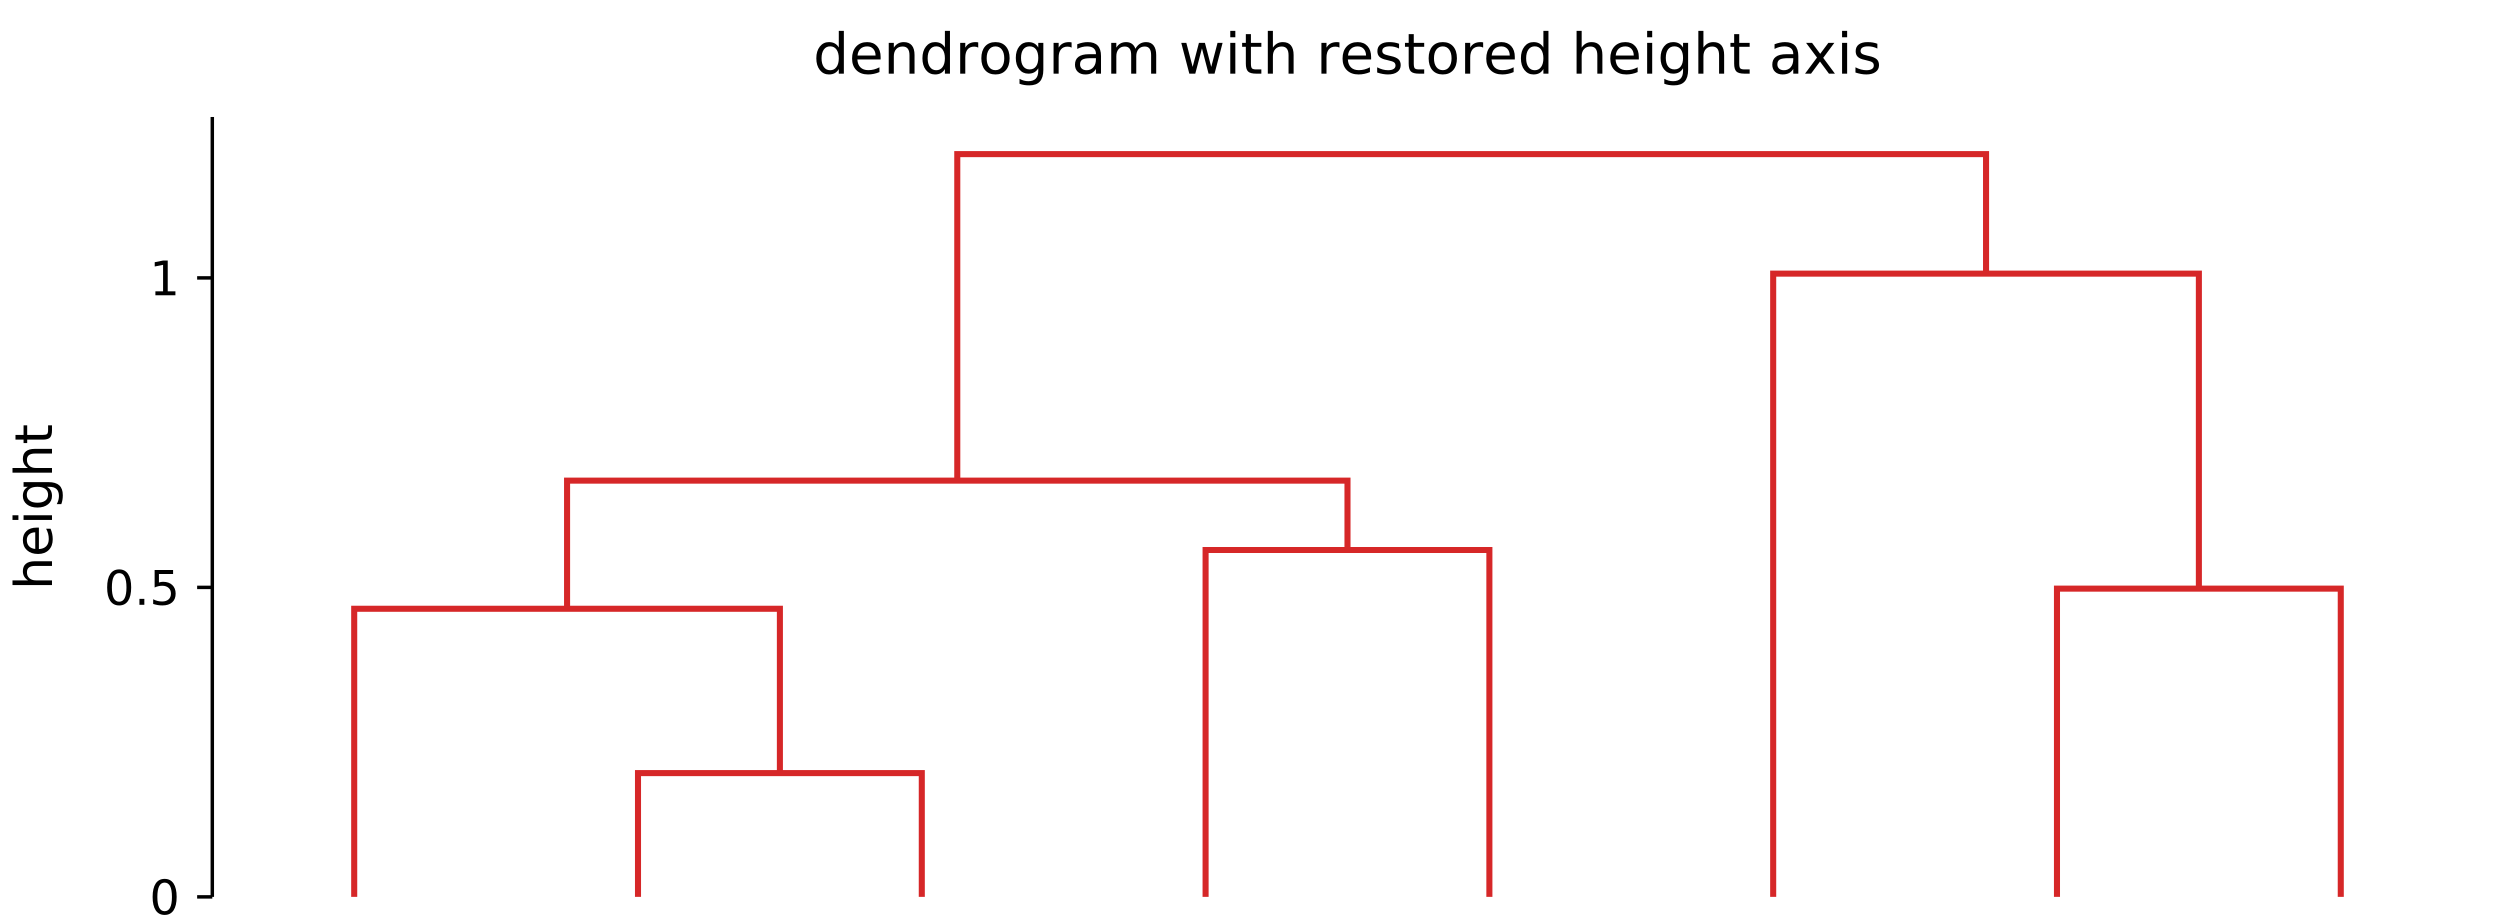
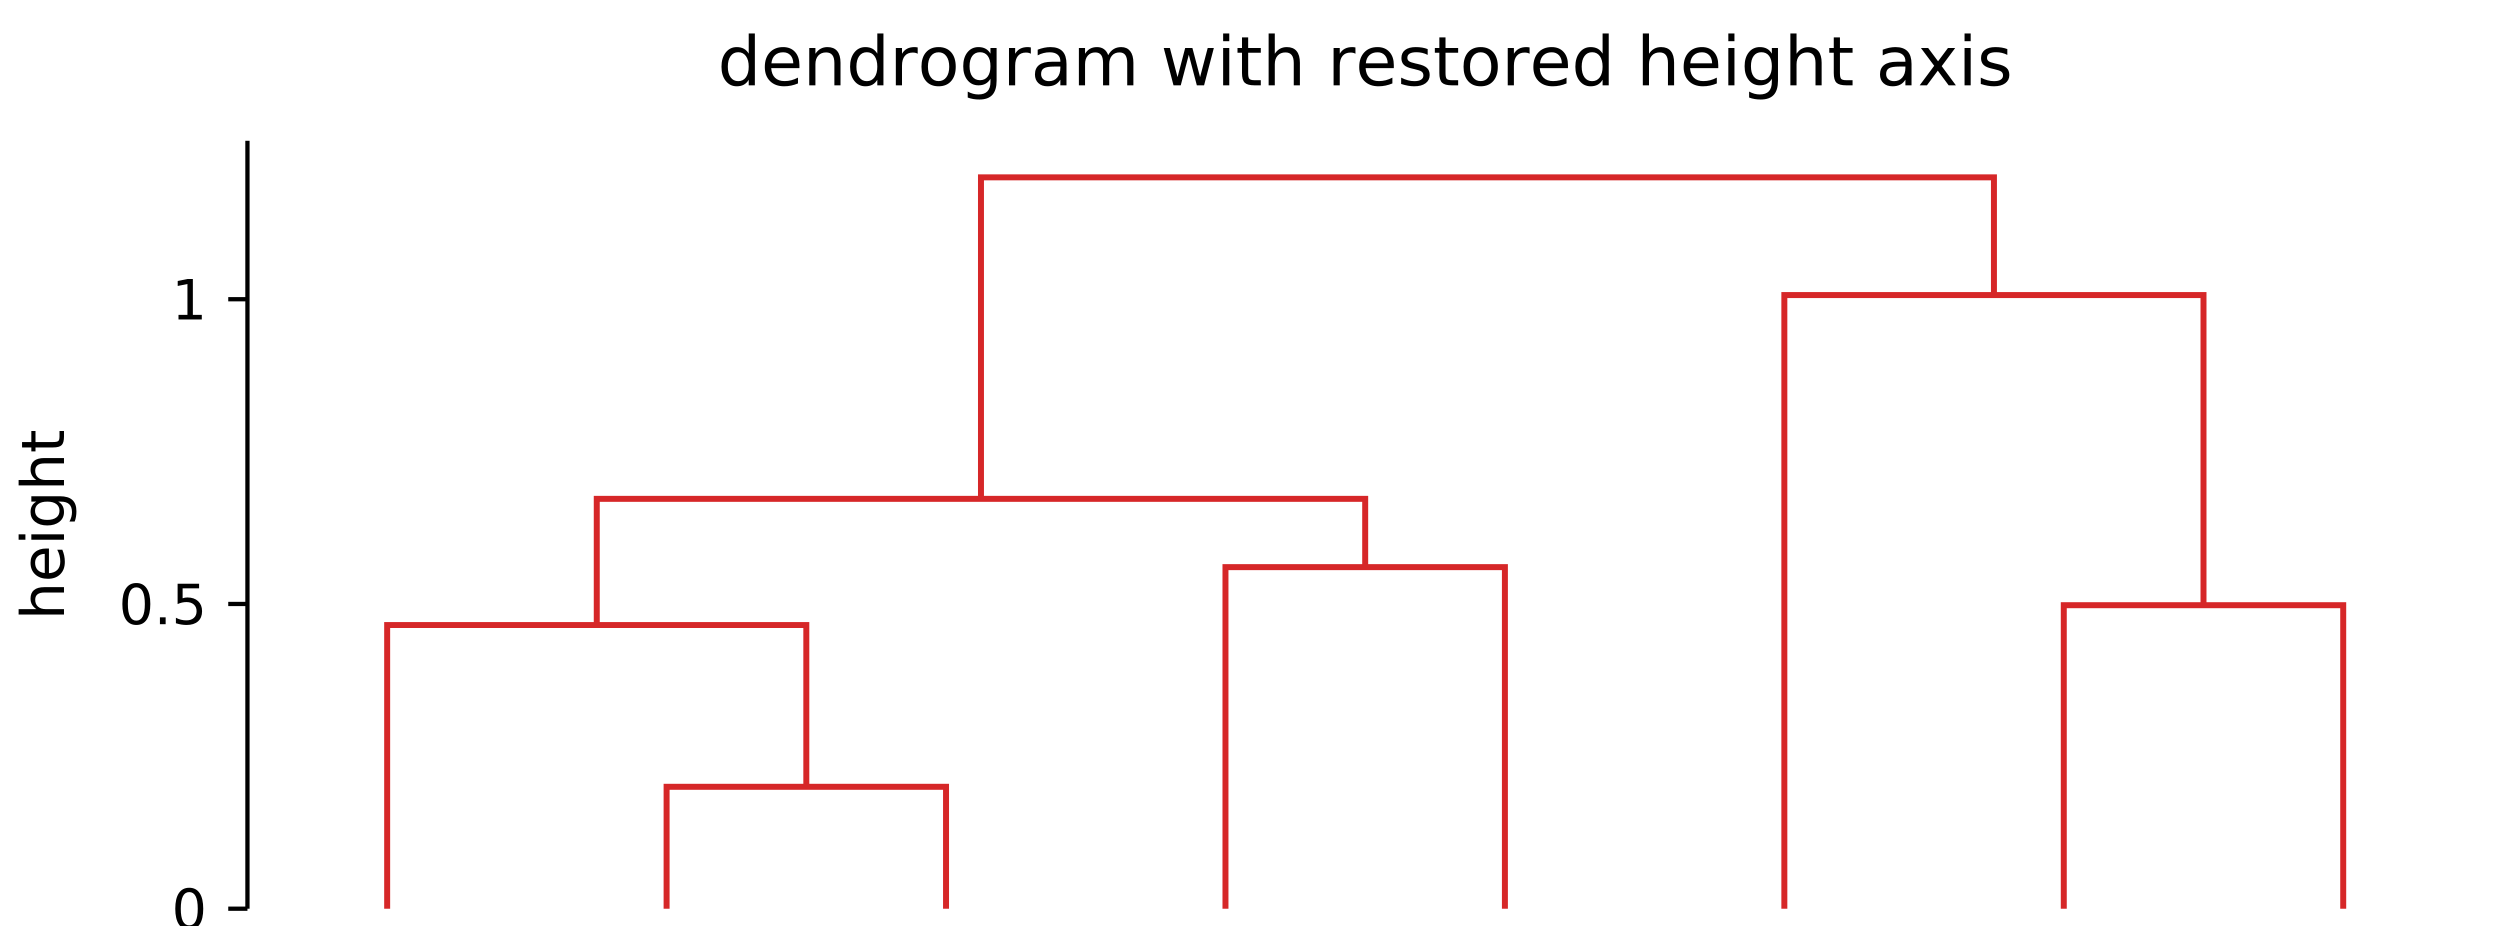
- <svg xmlns="http://www.w3.org/2000/svg" width="577" height="211" viewBox="0 0 577 211" font-family="DejaVu Sans, Bitstream Vera Sans, Verdana, Arial, sans-serif" font-size="11" style="background:#fff" data-plotlet-version="0.4.5" data-plotlet-schema="2" data-plotlet-kind="figure">
-   <g transform="translate(49,27)" data-plotlet-kind="panel" data-plotlet-title="dendrogram with restored height axis" data-plotlet-ylabel="height" data-plotlet-xscale="linear" data-plotlet-yscale="linear" data-plotlet-xlim="0,8" data-plotlet-ylim="0,1.26" data-plotlet-panel-bbox="0,0,577,211" data-plotlet-data-area="49,27,524,180">
+ <svg xmlns="http://www.w3.org/2000/svg" width="586" height="217" viewBox="0 0 586 217" font-family="DejaVu Sans, Bitstream Vera Sans, Verdana, Arial, sans-serif" font-size="11" style="background:#fff" data-plotlet-version="0.5.0" data-plotlet-schema="2" data-plotlet-kind="figure">
+   <g transform="translate(58,33)" data-plotlet-kind="panel" data-plotlet-title="dendrogram with restored height axis" data-plotlet-ylabel="height" data-plotlet-xscale="linear" data-plotlet-yscale="linear" data-plotlet-xlim="0,8" data-plotlet-ylim="0,1.26" data-plotlet-panel-bbox="0,0,586,217" data-plotlet-data-area="58,33,524,180">
    <svg x="0" y="0" width="524" height="180" overflow="hidden">
      <g class="plotlet-artist" data-plotlet-type="dendrogram" data-plotlet-index="0" data-plotlet-color="#d62728" data-plotlet-orient="top" data-plotlet-n-leaves="8" data-plotlet-max-height="1.2" data-plotlet-leaves="[5, 1, 2, 3, 6, 4, 0, 7]">
        <path d="M98.25,180.00 L98.25,151.43 L163.75,151.43 L163.75,180.00" fill="none" stroke="#d62728" stroke-width="1.4" />
        <path d="M32.75,180.00 L32.75,113.51 L131.00,113.51 L131.00,151.43" fill="none" stroke="#d62728" stroke-width="1.4" />
        <path d="M229.25,180.00 L229.25,99.94 L294.75,99.94 L294.75,180.00" fill="none" stroke="#d62728" stroke-width="1.4" />
        <path d="M81.88,113.51 L81.88,83.93 L262.00,83.93 L262.00,99.94" fill="none" stroke="#d62728" stroke-width="1.4" />
        <path d="M425.75,180.00 L425.75,108.86 L491.25,108.86 L491.25,180.00" fill="none" stroke="#d62728" stroke-width="1.4" />
        <path d="M360.25,180.00 L360.25,36.16 L458.50,36.16 L458.50,108.86" fill="none" stroke="#d62728" stroke-width="1.4" />
        <path d="M171.94,83.93 L171.94,8.57 L409.38,8.57 L409.38,36.16" fill="none" stroke="#d62728" stroke-width="1.4" />
      </g>
    </svg>
-     <line x1="0" y1="0" x2="0" y2="180" stroke="#000000" stroke-width="0.8" />
-     <line x1="0" x2="-3.5" y1="180.00" y2="180.00" stroke="#000000" stroke-width="0.8" />
-     <path d="M-11.002 176.705Q-11.84 176.705 -12.261 177.529Q-12.683 178.354 -12.683 180.008Q-12.683 181.657 -12.261 182.481Q-11.84 183.306 -11.002 183.306Q-10.159 183.306 -9.737 182.481Q-9.315 181.657 -9.315 180.008Q-9.315 178.354 -9.737 177.529Q-10.159 176.705 -11.002 176.705ZM-11.002 175.845Q-9.654 175.845 -8.942 176.912Q-8.23 177.978 -8.23 180.008Q-8.23 182.033 -8.942 183.099Q-9.654 184.165 -11.002 184.165Q-12.35 184.165 -13.062 183.099Q-13.773 182.033 -13.773 180.008Q-13.773 177.978 -13.062 176.912Q-12.35 175.845 -11.002 175.845Z" fill="#000" />
-     <line x1="0" x2="-3.5" y1="108.57" y2="108.57" stroke="#000000" stroke-width="0.8" />
-     <path d="M-21.497 105.276Q-22.335 105.276 -22.757 106.101Q-23.178 106.925 -23.178 108.579Q-23.178 110.228 -22.757 111.053Q-22.335 111.877 -21.497 111.877Q-20.654 111.877 -20.232 111.053Q-19.811 110.228 -19.811 108.579Q-19.811 106.925 -20.232 106.101Q-20.654 105.276 -21.497 105.276ZM-21.497 104.417Q-20.149 104.417 -19.437 105.483Q-18.726 106.549 -18.726 108.579Q-18.726 110.604 -19.437 111.671Q-20.149 112.737 -21.497 112.737Q-22.845 112.737 -23.557 111.671Q-24.269 110.604 -24.269 108.579Q-24.269 106.549 -23.557 105.483Q-22.845 104.417 -21.497 104.417ZM-16.819 111.217H-15.686V112.581H-16.819ZM-13.312 104.562H-9.052V105.475H-12.318V107.441Q-12.082 107.36 -11.845 107.32Q-11.609 107.28 -11.373 107.28Q-10.03 107.28 -9.246 108.016Q-8.461 108.751 -8.461 110.008Q-8.461 111.303 -9.267 112.02Q-10.073 112.737 -11.539 112.737Q-12.044 112.737 -12.568 112.651Q-13.091 112.565 -13.65 112.393V111.303Q-13.167 111.566 -12.651 111.695Q-12.135 111.824 -11.561 111.824Q-10.631 111.824 -10.089 111.335Q-9.546 110.846 -9.546 110.008Q-9.546 109.17 -10.089 108.682Q-10.631 108.193 -11.561 108.193Q-11.996 108.193 -12.428 108.289Q-12.86 108.386 -13.312 108.59Z" fill="#000" />
-     <line x1="0" x2="-3.5" y1="37.14" y2="37.14" stroke="#000000" stroke-width="0.8" />
-     <path d="M-13.134 40.239H-11.362V34.122L-13.29 34.508V33.52L-11.373 33.133H-10.288V40.239H-8.515V41.152H-13.134Z" fill="#000" />
-     <g transform="translate(-37.0,90.0) rotate(-90)">
-       <path d="M-12.539 -3.961V0.0H-13.617V-3.926Q-13.617 -4.857 -13.98 -5.32Q-14.344 -5.783 -15.07 -5.783Q-15.943 -5.783 -16.447 -5.227Q-16.951 -4.67 -16.951 -3.709V0.0H-18.035V-9.117H-16.951V-5.543Q-16.564 -6.135 -16.04 -6.428Q-15.516 -6.721 -14.83 -6.721Q-13.699 -6.721 -13.119 -6.021Q-12.539 -5.32 -12.539 -3.961ZM-4.775 -3.551V-3.023H-9.732Q-9.662 -1.91 -9.062 -1.327Q-8.461 -0.744 -7.389 -0.744Q-6.768 -0.744 -6.185 -0.896Q-5.602 -1.049 -5.027 -1.354V-0.334Q-5.607 -0.088 -6.217 0.041Q-6.826 0.17 -7.453 0.17Q-9.023 0.17 -9.94 -0.744Q-10.857 -1.658 -10.857 -3.217Q-10.857 -4.828 -9.987 -5.774Q-9.117 -6.721 -7.641 -6.721Q-6.316 -6.721 -5.546 -5.868Q-4.775 -5.016 -4.775 -3.551ZM-5.854 -3.867Q-5.865 -4.752 -6.349 -5.279Q-6.832 -5.807 -7.629 -5.807Q-8.531 -5.807 -9.073 -5.297Q-9.615 -4.787 -9.697 -3.861ZM-3.006 -6.562H-1.928V0.0H-3.006ZM-3.006 -9.117H-1.928V-7.752H-3.006ZM4.646 -3.357Q4.646 -4.529 4.163 -5.174Q3.68 -5.818 2.807 -5.818Q1.939 -5.818 1.456 -5.174Q0.973 -4.529 0.973 -3.357Q0.973 -2.191 1.456 -1.547Q1.939 -0.902 2.807 -0.902Q3.68 -0.902 4.163 -1.547Q4.646 -2.191 4.646 -3.357ZM5.725 -0.814Q5.725 0.861 4.98 1.679Q4.236 2.496 2.701 2.496Q2.133 2.496 1.629 2.411Q1.125 2.326 0.65 2.15V1.102Q1.125 1.359 1.588 1.482Q2.051 1.605 2.531 1.605Q3.592 1.605 4.119 1.052Q4.646 0.498 4.646 -0.621V-1.154Q4.312 -0.574 3.791 -0.287Q3.27 0.0 2.543 0.0Q1.336 0.0 0.598 -0.92Q-0.141 -1.84 -0.141 -3.357Q-0.141 -4.881 0.598 -5.801Q1.336 -6.721 2.543 -6.721Q3.27 -6.721 3.791 -6.434Q4.312 -6.146 4.646 -5.566V-6.562H5.725ZM13.4 -3.961V0.0H12.322V-3.926Q12.322 -4.857 11.959 -5.32Q11.596 -5.783 10.869 -5.783Q9.996 -5.783 9.492 -5.227Q8.988 -4.67 8.988 -3.709V0.0H7.904V-9.117H8.988V-5.543Q9.375 -6.135 9.899 -6.428Q10.424 -6.721 11.109 -6.721Q12.24 -6.721 12.82 -6.021Q13.4 -5.32 13.4 -3.961ZM16.617 -8.426V-6.562H18.838V-5.725H16.617V-2.162Q16.617 -1.359 16.837 -1.131Q17.057 -0.902 17.73 -0.902H18.838V0.0H17.73Q16.482 0.0 16.008 -0.466Q15.533 -0.932 15.533 -2.162V-5.725H14.742V-6.562H15.533V-8.426Z" fill="#000" />
+     <line x1="0" y1="0" x2="0" y2="180" stroke="#000000" stroke-width="1.0" />
+     <line x1="0" x2="-4.5" y1="180.00" y2="180.00" stroke="#000000" stroke-width="1.0" />
+     <path d="M-13.639 176.106Q-14.629 176.106 -15.127 177.08Q-15.625 178.054 -15.625 180.01Q-15.625 181.958 -15.127 182.933Q-14.629 183.907 -13.639 183.907Q-12.642 183.907 -12.144 182.933Q-11.646 181.958 -11.646 180.01Q-11.646 178.054 -12.144 177.08Q-12.642 176.106 -13.639 176.106ZM-13.639 175.09Q-12.045 175.09 -11.204 176.35Q-10.363 177.61 -10.363 180.01Q-10.363 182.403 -11.204 183.663Q-12.045 184.923 -13.639 184.923Q-15.232 184.923 -16.073 183.663Q-16.914 182.403 -16.914 180.01Q-16.914 177.61 -16.073 176.35Q-15.232 175.09 -13.639 175.09Z" fill="#000" />
+     <line x1="0" x2="-4.5" y1="108.57" y2="108.57" stroke="#000000" stroke-width="1.0" />
+     <path d="M-26.042 104.677Q-27.032 104.677 -27.531 105.652Q-28.029 106.626 -28.029 108.581Q-28.029 110.53 -27.531 111.504Q-27.032 112.478 -26.042 112.478Q-25.045 112.478 -24.547 111.504Q-24.049 110.53 -24.049 108.581Q-24.049 106.626 -24.547 105.652Q-25.045 104.677 -26.042 104.677ZM-26.042 103.662Q-24.449 103.662 -23.608 104.922Q-22.767 106.182 -22.767 108.581Q-22.767 110.974 -23.608 112.234Q-24.449 113.494 -26.042 113.494Q-27.635 113.494 -28.476 112.234Q-29.317 110.974 -29.317 108.581Q-29.317 106.182 -28.476 104.922Q-27.635 103.662 -26.042 103.662ZM-20.513 111.698H-19.174V113.31H-20.513ZM-16.368 103.833H-11.334V104.912H-15.194V107.235Q-14.915 107.14 -14.635 107.092Q-14.356 107.045 -14.077 107.045Q-12.49 107.045 -11.563 107.914Q-10.636 108.784 -10.636 110.269Q-10.636 111.799 -11.588 112.647Q-12.541 113.494 -14.273 113.494Q-14.87 113.494 -15.489 113.392Q-16.108 113.291 -16.768 113.088V111.799Q-16.197 112.11 -15.587 112.263Q-14.978 112.415 -14.299 112.415Q-13.201 112.415 -12.56 111.837Q-11.918 111.26 -11.918 110.269Q-11.918 109.279 -12.56 108.702Q-13.201 108.124 -14.299 108.124Q-14.813 108.124 -15.324 108.238Q-15.835 108.352 -16.368 108.594Z" fill="#000" />
+     <line x1="0" x2="-4.5" y1="37.14" y2="37.14" stroke="#000000" stroke-width="1.0" />
+     <path d="M-16.159 40.802H-14.064V33.572L-16.343 34.029V32.861L-14.077 32.404H-12.794V40.802H-10.7V41.881H-16.159Z" fill="#000" />
+     <g transform="translate(-43.0,90.0) rotate(-90)">
+       <path d="M-14.629 -4.621V0.0H-15.887V-4.58Q-15.887 -5.667 -16.311 -6.207Q-16.734 -6.747 -17.582 -6.747Q-18.601 -6.747 -19.188 -6.098Q-19.776 -5.448 -19.776 -4.327V0.0H-21.041V-10.637H-19.776V-6.467Q-19.325 -7.157 -18.713 -7.499Q-18.102 -7.841 -17.302 -7.841Q-15.982 -7.841 -15.306 -7.024Q-14.629 -6.207 -14.629 -4.621ZM-5.571 -4.143V-3.527H-11.354Q-11.272 -2.229 -10.572 -1.548Q-9.871 -0.868 -8.62 -0.868Q-7.896 -0.868 -7.215 -1.046Q-6.535 -1.224 -5.865 -1.579V-0.39Q-6.542 -0.103 -7.253 0.048Q-7.964 0.198 -8.695 0.198Q-10.527 0.198 -11.597 -0.868Q-12.667 -1.935 -12.667 -3.753Q-12.667 -5.633 -11.652 -6.737Q-10.637 -7.841 -8.914 -7.841Q-7.369 -7.841 -6.47 -6.846Q-5.571 -5.852 -5.571 -4.143ZM-6.829 -4.512Q-6.843 -5.544 -7.407 -6.159Q-7.971 -6.774 -8.9 -6.774Q-9.953 -6.774 -10.585 -6.18Q-11.218 -5.585 -11.313 -4.505ZM-3.507 -7.656H-2.249V0.0H-3.507ZM-3.507 -10.637H-2.249V-9.044H-3.507ZM5.421 -3.917Q5.421 -5.284 4.857 -6.036Q4.293 -6.788 3.274 -6.788Q2.263 -6.788 1.699 -6.036Q1.135 -5.284 1.135 -3.917Q1.135 -2.557 1.699 -1.805Q2.263 -1.053 3.274 -1.053Q4.293 -1.053 4.857 -1.805Q5.421 -2.557 5.421 -3.917ZM6.679 -0.95Q6.679 1.005 5.811 1.958Q4.942 2.912 3.151 2.912Q2.488 2.912 1.9 2.813Q1.312 2.714 0.759 2.509V1.285Q1.312 1.586 1.853 1.729Q2.393 1.873 2.953 1.873Q4.19 1.873 4.806 1.227Q5.421 0.581 5.421 -0.725V-1.347Q5.031 -0.67 4.423 -0.335Q3.814 0.0 2.967 0.0Q1.559 0.0 0.697 -1.073Q-0.164 -2.146 -0.164 -3.917Q-0.164 -5.694 0.697 -6.768Q1.559 -7.841 2.967 -7.841Q3.814 -7.841 4.423 -7.506Q5.031 -7.171 5.421 -6.494V-7.656H6.679ZM15.634 -4.621V0.0H14.376V-4.58Q14.376 -5.667 13.952 -6.207Q13.528 -6.747 12.681 -6.747Q11.662 -6.747 11.074 -6.098Q10.486 -5.448 10.486 -4.327V0.0H9.222V-10.637H10.486V-6.467Q10.938 -7.157 11.549 -7.499Q12.161 -7.841 12.961 -7.841Q14.28 -7.841 14.957 -7.024Q15.634 -6.207 15.634 -4.621ZM19.387 -9.83V-7.656H21.978V-6.679H19.387V-2.522Q19.387 -1.586 19.643 -1.319Q19.899 -1.053 20.686 -1.053H21.978V0.0H20.686Q19.229 0.0 18.676 -0.543Q18.122 -1.087 18.122 -2.522V-6.679H17.199V-7.656H18.122V-9.83Z" fill="#000" />
    </g>
-     <path d="M144.594 -16.03V-19.877H145.762V-10.0H144.594V-11.066Q144.226 -10.432 143.664 -10.124Q143.102 -9.816 142.315 -9.816Q141.026 -9.816 140.217 -10.844Q139.408 -11.873 139.408 -13.548Q139.408 -15.224 140.217 -16.252Q141.026 -17.281 142.315 -17.281Q143.102 -17.281 143.664 -16.973Q144.226 -16.665 144.594 -16.03ZM140.614 -13.548Q140.614 -12.26 141.144 -11.527Q141.674 -10.793 142.601 -10.793Q143.527 -10.793 144.061 -11.527Q144.594 -12.26 144.594 -13.548Q144.594 -14.837 144.061 -15.57Q143.527 -16.303 142.601 -16.303Q141.674 -16.303 141.144 -15.57Q140.614 -14.837 140.614 -13.548ZM154.249 -13.847V-13.275H148.878Q148.955 -12.069 149.605 -11.438Q150.256 -10.806 151.417 -10.806Q152.09 -10.806 152.722 -10.971Q153.354 -11.136 153.976 -11.466V-10.362Q153.347 -10.095 152.687 -9.956Q152.027 -9.816 151.348 -9.816Q149.646 -9.816 148.653 -10.806Q147.66 -11.796 147.66 -13.485Q147.66 -15.23 148.602 -16.256Q149.545 -17.281 151.145 -17.281Q152.579 -17.281 153.414 -16.357Q154.249 -15.434 154.249 -13.847ZM153.081 -14.189Q153.068 -15.148 152.544 -15.719Q152.021 -16.291 151.157 -16.291Q150.18 -16.291 149.593 -15.738Q149.005 -15.186 148.917 -14.183ZM162.075 -14.291V-10.0H160.907V-14.253Q160.907 -15.262 160.514 -15.764Q160.12 -16.265 159.333 -16.265Q158.387 -16.265 157.841 -15.662Q157.295 -15.059 157.295 -14.018V-10.0H156.121V-17.109H157.295V-16.005Q157.714 -16.646 158.282 -16.963Q158.851 -17.281 159.593 -17.281Q160.818 -17.281 161.447 -16.522Q162.075 -15.764 162.075 -14.291ZM169.083 -16.03V-19.877H170.251V-10.0H169.083V-11.066Q168.715 -10.432 168.153 -10.124Q167.591 -9.816 166.804 -9.816Q165.516 -9.816 164.706 -10.844Q163.897 -11.873 163.897 -13.548Q163.897 -15.224 164.706 -16.252Q165.516 -17.281 166.804 -17.281Q167.591 -17.281 168.153 -16.973Q168.715 -16.665 169.083 -16.03ZM165.103 -13.548Q165.103 -12.26 165.633 -11.527Q166.163 -10.793 167.09 -10.793Q168.017 -10.793 168.55 -11.527Q169.083 -12.26 169.083 -13.548Q169.083 -14.837 168.55 -15.57Q168.017 -16.303 167.09 -16.303Q166.163 -16.303 165.633 -15.57Q165.103 -14.837 165.103 -13.548ZM176.776 -16.018Q176.58 -16.132 176.348 -16.186Q176.116 -16.24 175.837 -16.24Q174.847 -16.24 174.317 -15.595Q173.787 -14.951 173.787 -13.745V-10.0H172.612V-17.109H173.787V-16.005Q174.155 -16.652 174.745 -16.967Q175.335 -17.281 176.18 -17.281Q176.3 -17.281 176.446 -17.265Q176.592 -17.249 176.77 -17.217ZM180.756 -16.291Q179.817 -16.291 179.271 -15.557Q178.725 -14.824 178.725 -13.548Q178.725 -12.272 179.268 -11.539Q179.811 -10.806 180.756 -10.806Q181.689 -10.806 182.235 -11.542Q182.781 -12.279 182.781 -13.548Q182.781 -14.812 182.235 -15.551Q181.689 -16.291 180.756 -16.291ZM180.756 -17.281Q182.28 -17.281 183.149 -16.291Q184.019 -15.3 184.019 -13.548Q184.019 -11.803 183.149 -10.809Q182.28 -9.816 180.756 -9.816Q179.227 -9.816 178.36 -10.809Q177.494 -11.803 177.494 -13.548Q177.494 -15.3 178.36 -16.291Q179.227 -17.281 180.756 -17.281ZM190.633 -13.637Q190.633 -14.907 190.11 -15.605Q189.586 -16.303 188.64 -16.303Q187.701 -16.303 187.177 -15.605Q186.653 -14.907 186.653 -13.637Q186.653 -12.374 187.177 -11.676Q187.701 -10.978 188.64 -10.978Q189.586 -10.978 190.11 -11.676Q190.633 -12.374 190.633 -13.637ZM191.801 -10.882Q191.801 -9.067 190.995 -8.181Q190.189 -7.296 188.526 -7.296Q187.91 -7.296 187.364 -7.388Q186.818 -7.48 186.304 -7.67V-8.807Q186.818 -8.527 187.32 -8.394Q187.821 -8.261 188.342 -8.261Q189.491 -8.261 190.062 -8.861Q190.633 -9.46 190.633 -10.673V-11.25Q190.271 -10.622 189.707 -10.311Q189.142 -10.0 188.354 -10.0Q187.047 -10.0 186.247 -10.997Q185.447 -11.993 185.447 -13.637Q185.447 -15.288 186.247 -16.284Q187.047 -17.281 188.354 -17.281Q189.142 -17.281 189.707 -16.97Q190.271 -16.659 190.633 -16.03V-17.109H191.801ZM198.327 -16.018Q198.13 -16.132 197.898 -16.186Q197.667 -16.24 197.387 -16.24Q196.397 -16.24 195.867 -15.595Q195.337 -14.951 195.337 -13.745V-10.0H194.163V-17.109H195.337V-16.005Q195.705 -16.652 196.295 -16.967Q196.886 -17.281 197.73 -17.281Q197.851 -17.281 197.997 -17.265Q198.143 -17.249 198.32 -17.217ZM202.783 -13.574Q201.367 -13.574 200.821 -13.25Q200.275 -12.926 200.275 -12.146Q200.275 -11.523 200.685 -11.158Q201.094 -10.793 201.799 -10.793Q202.77 -10.793 203.357 -11.482Q203.944 -12.171 203.944 -13.313V-13.574ZM205.112 -14.056V-10.0H203.944V-11.079Q203.544 -10.432 202.948 -10.124Q202.351 -9.816 201.488 -9.816Q200.396 -9.816 199.752 -10.428Q199.107 -11.041 199.107 -12.069Q199.107 -13.269 199.91 -13.878Q200.713 -14.488 202.307 -14.488H203.944V-14.602Q203.944 -15.408 203.414 -15.849Q202.884 -16.291 201.926 -16.291Q201.316 -16.291 200.739 -16.145Q200.161 -15.999 199.628 -15.707V-16.786Q200.269 -17.033 200.872 -17.157Q201.475 -17.281 202.046 -17.281Q203.589 -17.281 204.351 -16.481Q205.112 -15.681 205.112 -14.056ZM213.053 -15.745Q213.491 -16.532 214.101 -16.906Q214.71 -17.281 215.535 -17.281Q216.646 -17.281 217.249 -16.503Q217.852 -15.726 217.852 -14.291V-10.0H216.678V-14.253Q216.678 -15.275 216.316 -15.77Q215.954 -16.265 215.211 -16.265Q214.304 -16.265 213.777 -15.662Q213.25 -15.059 213.25 -14.018V-10.0H212.076V-14.253Q212.076 -15.281 211.714 -15.773Q211.352 -16.265 210.597 -16.265Q209.702 -16.265 209.175 -15.659Q208.648 -15.053 208.648 -14.018V-10.0H207.474V-17.109H208.648V-16.005Q209.048 -16.659 209.606 -16.97Q210.165 -17.281 210.933 -17.281Q211.708 -17.281 212.25 -16.887Q212.793 -16.494 213.053 -15.745ZM223.635 -17.109H224.803L226.263 -11.562L227.716 -17.109H229.094L230.554 -11.562L232.007 -17.109H233.175L231.315 -10.0H229.938L228.408 -15.827L226.872 -10.0H225.495ZM234.946 -17.109H236.114V-10.0H234.946ZM234.946 -19.877H236.114V-18.398H234.946ZM239.713 -19.128V-17.109H242.119V-16.202H239.713V-12.342Q239.713 -11.473 239.951 -11.225Q240.189 -10.978 240.919 -10.978H242.119V-10.0H240.919Q239.567 -10.0 239.053 -10.505Q238.539 -11.009 238.539 -12.342V-16.202H237.682V-17.109H238.539V-19.128ZM249.565 -14.291V-10.0H248.397V-14.253Q248.397 -15.262 248.003 -15.764Q247.61 -16.265 246.823 -16.265Q245.877 -16.265 245.331 -15.662Q244.785 -15.059 244.785 -14.018V-10.0H243.611V-19.877H244.785V-16.005Q245.204 -16.646 245.772 -16.963Q246.34 -17.281 247.083 -17.281Q248.308 -17.281 248.937 -16.522Q249.565 -15.764 249.565 -14.291ZM260.146 -16.018Q259.95 -16.132 259.718 -16.186Q259.486 -16.24 259.207 -16.24Q258.217 -16.24 257.687 -15.595Q257.157 -14.951 257.157 -13.745V-10.0H255.982V-17.109H257.157V-16.005Q257.525 -16.652 258.115 -16.967Q258.706 -17.281 259.55 -17.281Q259.67 -17.281 259.816 -17.265Q259.962 -17.249 260.14 -17.217ZM267.453 -13.847V-13.275H262.083Q262.159 -12.069 262.809 -11.438Q263.46 -10.806 264.622 -10.806Q265.294 -10.806 265.926 -10.971Q266.558 -11.136 267.18 -11.466V-10.362Q266.551 -10.095 265.891 -9.956Q265.231 -9.816 264.552 -9.816Q262.851 -9.816 261.857 -10.806Q260.864 -11.796 260.864 -13.485Q260.864 -15.23 261.806 -16.256Q262.749 -17.281 264.349 -17.281Q265.783 -17.281 266.618 -16.357Q267.453 -15.434 267.453 -13.847ZM266.285 -14.189Q266.272 -15.148 265.748 -15.719Q265.225 -16.291 264.361 -16.291Q263.384 -16.291 262.797 -15.738Q262.209 -15.186 262.121 -14.183ZM273.902 -16.9V-15.795Q273.407 -16.049 272.874 -16.176Q272.34 -16.303 271.769 -16.303Q270.899 -16.303 270.465 -16.037Q270.03 -15.77 270.03 -15.237Q270.03 -14.831 270.341 -14.599Q270.652 -14.367 271.591 -14.158L271.991 -14.069Q273.235 -13.802 273.759 -13.317Q274.283 -12.831 274.283 -11.961Q274.283 -10.971 273.499 -10.394Q272.715 -9.816 271.344 -9.816Q270.772 -9.816 270.154 -9.927Q269.535 -10.038 268.849 -10.26V-11.466Q269.497 -11.13 270.125 -10.962Q270.753 -10.793 271.369 -10.793Q272.194 -10.793 272.639 -11.076Q273.083 -11.358 273.083 -11.873Q273.083 -12.349 272.762 -12.603Q272.442 -12.856 271.356 -13.091L270.95 -13.187Q269.865 -13.415 269.382 -13.888Q268.9 -14.361 268.9 -15.186Q268.9 -16.189 269.611 -16.735Q270.322 -17.281 271.629 -17.281Q272.277 -17.281 272.848 -17.186Q273.419 -17.09 273.902 -16.9ZM277.298 -19.128V-17.109H279.704V-16.202H277.298V-12.342Q277.298 -11.473 277.536 -11.225Q277.774 -10.978 278.504 -10.978H279.704V-10.0H278.504Q277.152 -10.0 276.638 -10.505Q276.124 -11.009 276.124 -12.342V-16.202H275.267V-17.109H276.124V-19.128ZM283.995 -16.291Q283.055 -16.291 282.509 -15.557Q281.963 -14.824 281.963 -13.548Q281.963 -12.272 282.506 -11.539Q283.049 -10.806 283.995 -10.806Q284.928 -10.806 285.474 -11.542Q286.02 -12.279 286.02 -13.548Q286.02 -14.812 285.474 -15.551Q284.928 -16.291 283.995 -16.291ZM283.995 -17.281Q285.518 -17.281 286.388 -16.291Q287.257 -15.3 287.257 -13.548Q287.257 -11.803 286.388 -10.809Q285.518 -9.816 283.995 -9.816Q282.465 -9.816 281.598 -10.809Q280.732 -11.803 280.732 -13.548Q280.732 -15.3 281.598 -16.291Q282.465 -17.281 283.995 -17.281ZM293.313 -16.018Q293.116 -16.132 292.885 -16.186Q292.653 -16.24 292.374 -16.24Q291.383 -16.24 290.853 -15.595Q290.323 -14.951 290.323 -13.745V-10.0H289.149V-17.109H290.323V-16.005Q290.691 -16.652 291.282 -16.967Q291.872 -17.281 292.716 -17.281Q292.837 -17.281 292.983 -17.265Q293.129 -17.249 293.307 -17.217ZM300.619 -13.847V-13.275H295.249Q295.325 -12.069 295.976 -11.438Q296.626 -10.806 297.788 -10.806Q298.461 -10.806 299.093 -10.971Q299.724 -11.136 300.346 -11.466V-10.362Q299.718 -10.095 299.058 -9.956Q298.397 -9.816 297.718 -9.816Q296.017 -9.816 295.024 -10.806Q294.03 -11.796 294.03 -13.485Q294.03 -15.23 294.973 -16.256Q295.916 -17.281 297.515 -17.281Q298.95 -17.281 299.784 -16.357Q300.619 -15.434 300.619 -13.847ZM299.451 -14.189Q299.438 -15.148 298.915 -15.719Q298.391 -16.291 297.528 -16.291Q296.55 -16.291 295.963 -15.738Q295.376 -15.186 295.287 -14.183ZM307.214 -16.03V-19.877H308.382V-10.0H307.214V-11.066Q306.846 -10.432 306.284 -10.124Q305.723 -9.816 304.936 -9.816Q303.647 -9.816 302.838 -10.844Q302.028 -11.873 302.028 -13.548Q302.028 -15.224 302.838 -16.252Q303.647 -17.281 304.936 -17.281Q305.723 -17.281 306.284 -16.973Q306.846 -16.665 307.214 -16.03ZM303.234 -13.548Q303.234 -12.26 303.764 -11.527Q304.294 -10.793 305.221 -10.793Q306.148 -10.793 306.681 -11.527Q307.214 -12.26 307.214 -13.548Q307.214 -14.837 306.681 -15.57Q306.148 -16.303 305.221 -16.303Q304.294 -16.303 303.764 -15.57Q303.234 -14.837 303.234 -13.548ZM320.83 -14.291V-10.0H319.662V-14.253Q319.662 -15.262 319.269 -15.764Q318.875 -16.265 318.088 -16.265Q317.142 -16.265 316.596 -15.662Q316.05 -15.059 316.05 -14.018V-10.0H314.876V-19.877H316.05V-16.005Q316.469 -16.646 317.037 -16.963Q317.605 -17.281 318.348 -17.281Q319.573 -17.281 320.202 -16.522Q320.83 -15.764 320.83 -14.291ZM329.241 -13.847V-13.275H323.871Q323.947 -12.069 324.597 -11.438Q325.248 -10.806 326.41 -10.806Q327.083 -10.806 327.714 -10.971Q328.346 -11.136 328.968 -11.466V-10.362Q328.339 -10.095 327.679 -9.956Q327.019 -9.816 326.34 -9.816Q324.639 -9.816 323.645 -10.806Q322.652 -11.796 322.652 -13.485Q322.652 -15.23 323.594 -16.256Q324.537 -17.281 326.137 -17.281Q327.571 -17.281 328.406 -16.357Q329.241 -15.434 329.241 -13.847ZM328.073 -14.189Q328.06 -15.148 327.536 -15.719Q327.013 -16.291 326.149 -16.291Q325.172 -16.291 324.585 -15.738Q323.998 -15.186 323.909 -14.183ZM331.158 -17.109H332.326V-10.0H331.158ZM331.158 -19.877H332.326V-18.398H331.158ZM339.448 -13.637Q339.448 -14.907 338.924 -15.605Q338.4 -16.303 337.455 -16.303Q336.515 -16.303 335.991 -15.605Q335.468 -14.907 335.468 -13.637Q335.468 -12.374 335.991 -11.676Q336.515 -10.978 337.455 -10.978Q338.4 -10.978 338.924 -11.676Q339.448 -12.374 339.448 -13.637ZM340.616 -10.882Q340.616 -9.067 339.81 -8.181Q339.003 -7.296 337.34 -7.296Q336.725 -7.296 336.179 -7.388Q335.633 -7.48 335.119 -7.67V-8.807Q335.633 -8.527 336.134 -8.394Q336.636 -8.261 337.156 -8.261Q338.305 -8.261 338.876 -8.861Q339.448 -9.46 339.448 -10.673V-11.25Q339.086 -10.622 338.521 -10.311Q337.956 -10.0 337.169 -10.0Q335.861 -10.0 335.062 -10.997Q334.262 -11.993 334.262 -13.637Q334.262 -15.288 335.062 -16.284Q335.861 -17.281 337.169 -17.281Q337.956 -17.281 338.521 -16.97Q339.086 -16.659 339.448 -16.03V-17.109H340.616ZM348.931 -14.291V-10.0H347.763V-14.253Q347.763 -15.262 347.37 -15.764Q346.976 -16.265 346.189 -16.265Q345.243 -16.265 344.697 -15.662Q344.151 -15.059 344.151 -14.018V-10.0H342.977V-19.877H344.151V-16.005Q344.57 -16.646 345.138 -16.963Q345.707 -17.281 346.449 -17.281Q347.674 -17.281 348.303 -16.522Q348.931 -15.764 348.931 -14.291ZM352.416 -19.128V-17.109H354.822V-16.202H352.416V-12.342Q352.416 -11.473 352.654 -11.225Q352.892 -10.978 353.622 -10.978H354.822V-10.0H353.622Q352.27 -10.0 351.756 -10.505Q351.242 -11.009 351.242 -12.342V-16.202H350.385V-17.109H351.242V-19.128ZM363.721 -13.574Q362.306 -13.574 361.76 -13.25Q361.214 -12.926 361.214 -12.146Q361.214 -11.523 361.623 -11.158Q362.033 -10.793 362.737 -10.793Q363.708 -10.793 364.296 -11.482Q364.883 -12.171 364.883 -13.313V-13.574ZM366.051 -14.056V-10.0H364.883V-11.079Q364.483 -10.432 363.886 -10.124Q363.29 -9.816 362.426 -9.816Q361.334 -9.816 360.69 -10.428Q360.046 -11.041 360.046 -12.069Q360.046 -13.269 360.849 -13.878Q361.652 -14.488 363.245 -14.488H364.883V-14.602Q364.883 -15.408 364.353 -15.849Q363.823 -16.291 362.864 -16.291Q362.255 -16.291 361.677 -16.145Q361.1 -15.999 360.566 -15.707V-16.786Q361.208 -17.033 361.811 -17.157Q362.414 -17.281 362.985 -17.281Q364.527 -17.281 365.289 -16.481Q366.051 -15.681 366.051 -14.056ZM374.366 -17.109 371.795 -13.65 374.5 -10.0H373.122L371.053 -12.793L368.983 -10.0H367.606L370.367 -13.72L367.841 -17.109H369.218L371.104 -14.577L372.989 -17.109ZM376.15 -17.109H377.318V-10.0H376.15ZM376.15 -19.877H377.318V-18.398H376.15ZM384.294 -16.9V-15.795Q383.799 -16.049 383.266 -16.176Q382.732 -16.303 382.161 -16.303Q381.292 -16.303 380.857 -16.037Q380.422 -15.77 380.422 -15.237Q380.422 -14.831 380.733 -14.599Q381.044 -14.367 381.983 -14.158L382.383 -14.069Q383.627 -13.802 384.151 -13.317Q384.675 -12.831 384.675 -11.961Q384.675 -10.971 383.891 -10.394Q383.107 -9.816 381.736 -9.816Q381.165 -9.816 380.546 -9.927Q379.927 -10.038 379.241 -10.26V-11.466Q379.889 -11.13 380.517 -10.962Q381.146 -10.793 381.761 -10.793Q382.586 -10.793 383.031 -11.076Q383.475 -11.358 383.475 -11.873Q383.475 -12.349 383.155 -12.603Q382.834 -12.856 381.749 -13.091L381.342 -13.187Q380.257 -13.415 379.774 -13.888Q379.292 -14.361 379.292 -15.186Q379.292 -16.189 380.003 -16.735Q380.714 -17.281 382.021 -17.281Q382.669 -17.281 383.24 -17.186Q383.812 -17.09 384.294 -16.9Z" fill="#000" />
+     <path d="M117.5 -20.422V-25.156H118.938V-13.0H117.5V-14.312Q117.047 -13.531 116.355 -13.152Q115.664 -12.773 114.695 -12.773Q113.109 -12.773 112.113 -14.039Q111.117 -15.305 111.117 -17.367Q111.117 -19.43 112.113 -20.695Q113.109 -21.961 114.695 -21.961Q115.664 -21.961 116.355 -21.582Q117.047 -21.203 117.5 -20.422ZM112.602 -17.367Q112.602 -15.781 113.254 -14.879Q113.906 -13.977 115.047 -13.977Q116.188 -13.977 116.844 -14.879Q117.5 -15.781 117.5 -17.367Q117.5 -18.953 116.844 -19.855Q116.188 -20.758 115.047 -20.758Q113.906 -20.758 113.254 -19.855Q112.602 -18.953 112.602 -17.367ZM129.383 -17.734V-17.031H122.773Q122.867 -15.547 123.668 -14.77Q124.469 -13.992 125.898 -13.992Q126.727 -13.992 127.504 -14.195Q128.281 -14.398 129.047 -14.805V-13.445Q128.273 -13.117 127.461 -12.945Q126.648 -12.773 125.812 -12.773Q123.719 -12.773 122.496 -13.992Q121.273 -15.211 121.273 -17.289Q121.273 -19.438 122.434 -20.699Q123.594 -21.961 125.562 -21.961Q127.328 -21.961 128.355 -20.824Q129.383 -19.688 129.383 -17.734ZM127.945 -18.156Q127.93 -19.336 127.285 -20.039Q126.641 -20.742 125.578 -20.742Q124.375 -20.742 123.652 -20.062Q122.93 -19.383 122.82 -18.148ZM139.016 -18.281V-13.0H137.578V-18.234Q137.578 -19.477 137.094 -20.094Q136.609 -20.711 135.641 -20.711Q134.477 -20.711 133.805 -19.969Q133.133 -19.227 133.133 -17.945V-13.0H131.688V-21.75H133.133V-20.391Q133.648 -21.18 134.348 -21.57Q135.047 -21.961 135.961 -21.961Q137.469 -21.961 138.242 -21.027Q139.016 -20.094 139.016 -18.281ZM147.641 -20.422V-25.156H149.078V-13.0H147.641V-14.312Q147.188 -13.531 146.496 -13.152Q145.805 -12.773 144.836 -12.773Q143.25 -12.773 142.254 -14.039Q141.258 -15.305 141.258 -17.367Q141.258 -19.43 142.254 -20.695Q143.25 -21.961 144.836 -21.961Q145.805 -21.961 146.496 -21.582Q147.188 -21.203 147.641 -20.422ZM142.742 -17.367Q142.742 -15.781 143.395 -14.879Q144.047 -13.977 145.188 -13.977Q146.328 -13.977 146.984 -14.879Q147.641 -15.781 147.641 -17.367Q147.641 -18.953 146.984 -19.855Q146.328 -20.758 145.188 -20.758Q144.047 -20.758 143.395 -19.855Q142.742 -18.953 142.742 -17.367ZM157.109 -20.406Q156.867 -20.547 156.582 -20.613Q156.297 -20.68 155.953 -20.68Q154.734 -20.68 154.082 -19.887Q153.43 -19.094 153.43 -17.609V-13.0H151.984V-21.75H153.43V-20.391Q153.883 -21.188 154.609 -21.574Q155.336 -21.961 156.375 -21.961Q156.523 -21.961 156.703 -21.941Q156.883 -21.922 157.102 -21.883ZM162.008 -20.742Q160.852 -20.742 160.18 -19.84Q159.508 -18.938 159.508 -17.367Q159.508 -15.797 160.176 -14.895Q160.844 -13.992 162.008 -13.992Q163.156 -13.992 163.828 -14.898Q164.5 -15.805 164.5 -17.367Q164.5 -18.922 163.828 -19.832Q163.156 -20.742 162.008 -20.742ZM162.008 -21.961Q163.883 -21.961 164.953 -20.742Q166.023 -19.523 166.023 -17.367Q166.023 -15.219 164.953 -13.996Q163.883 -12.773 162.008 -12.773Q160.125 -12.773 159.059 -13.996Q157.992 -15.219 157.992 -17.367Q157.992 -19.523 159.059 -20.742Q160.125 -21.961 162.008 -21.961ZM174.164 -17.477Q174.164 -19.039 173.52 -19.898Q172.875 -20.758 171.711 -20.758Q170.555 -20.758 169.91 -19.898Q169.266 -19.039 169.266 -17.477Q169.266 -15.922 169.91 -15.062Q170.555 -14.203 171.711 -14.203Q172.875 -14.203 173.52 -15.062Q174.164 -15.922 174.164 -17.477ZM175.602 -14.086Q175.602 -11.852 174.609 -10.762Q173.617 -9.672 171.57 -9.672Q170.812 -9.672 170.141 -9.785Q169.469 -9.898 168.836 -10.133V-11.531Q169.469 -11.188 170.086 -11.023Q170.703 -10.859 171.344 -10.859Q172.758 -10.859 173.461 -11.598Q174.164 -12.336 174.164 -13.828V-14.539Q173.719 -13.766 173.023 -13.383Q172.328 -13.0 171.359 -13.0Q169.75 -13.0 168.766 -14.227Q167.781 -15.453 167.781 -17.477Q167.781 -19.508 168.766 -20.734Q169.75 -21.961 171.359 -21.961Q172.328 -21.961 173.023 -21.578Q173.719 -21.195 174.164 -20.422V-21.75H175.602ZM183.633 -20.406Q183.391 -20.547 183.105 -20.613Q182.82 -20.68 182.477 -20.68Q181.258 -20.68 180.605 -19.887Q179.953 -19.094 179.953 -17.609V-13.0H178.508V-21.75H179.953V-20.391Q180.406 -21.188 181.133 -21.574Q181.859 -21.961 182.898 -21.961Q183.047 -21.961 183.227 -21.941Q183.406 -21.922 183.625 -21.883ZM189.117 -17.398Q187.375 -17.398 186.703 -17.0Q186.031 -16.602 186.031 -15.641Q186.031 -14.875 186.535 -14.426Q187.039 -13.977 187.906 -13.977Q189.102 -13.977 189.824 -14.824Q190.547 -15.672 190.547 -17.078V-17.398ZM191.984 -17.992V-13.0H190.547V-14.328Q190.055 -13.531 189.32 -13.152Q188.586 -12.773 187.523 -12.773Q186.18 -12.773 185.387 -13.527Q184.594 -14.281 184.594 -15.547Q184.594 -17.023 185.582 -17.773Q186.57 -18.523 188.531 -18.523H190.547V-18.664Q190.547 -19.656 189.895 -20.199Q189.242 -20.742 188.062 -20.742Q187.312 -20.742 186.602 -20.562Q185.891 -20.383 185.234 -20.023V-21.352Q186.023 -21.656 186.766 -21.809Q187.508 -21.961 188.211 -21.961Q190.109 -21.961 191.047 -20.977Q191.984 -19.992 191.984 -17.992ZM201.758 -20.07Q202.297 -21.039 203.047 -21.5Q203.797 -21.961 204.812 -21.961Q206.18 -21.961 206.922 -21.004Q207.664 -20.047 207.664 -18.281V-13.0H206.219V-18.234Q206.219 -19.492 205.773 -20.102Q205.328 -20.711 204.414 -20.711Q203.297 -20.711 202.648 -19.969Q202.0 -19.227 202.0 -17.945V-13.0H200.555V-18.234Q200.555 -19.5 200.109 -20.105Q199.664 -20.711 198.734 -20.711Q197.633 -20.711 196.984 -19.965Q196.336 -19.219 196.336 -17.945V-13.0H194.891V-21.75H196.336V-20.391Q196.828 -21.195 197.516 -21.578Q198.203 -21.961 199.148 -21.961Q200.102 -21.961 200.77 -21.477Q201.438 -20.992 201.758 -20.07ZM214.781 -21.75H216.219L218.016 -14.922L219.805 -21.75H221.5L223.297 -14.922L225.086 -21.75H226.523L224.234 -13.0H222.539L220.656 -20.172L218.766 -13.0H217.07ZM228.703 -21.75H230.141V-13.0H228.703ZM228.703 -25.156H230.141V-23.336H228.703ZM234.57 -24.234V-21.75H237.531V-20.633H234.57V-15.883Q234.57 -14.812 234.863 -14.508Q235.156 -14.203 236.055 -14.203H237.531V-13.0H236.055Q234.391 -13.0 233.758 -13.621Q233.125 -14.242 233.125 -15.883V-20.633H232.07V-21.75H233.125V-24.234ZM246.695 -18.281V-13.0H245.258V-18.234Q245.258 -19.477 244.773 -20.094Q244.289 -20.711 243.32 -20.711Q242.156 -20.711 241.484 -19.969Q240.812 -19.227 240.812 -17.945V-13.0H239.367V-25.156H240.812V-20.391Q241.328 -21.18 242.027 -21.57Q242.727 -21.961 243.641 -21.961Q245.148 -21.961 245.922 -21.027Q246.695 -20.094 246.695 -18.281ZM259.719 -20.406Q259.477 -20.547 259.191 -20.613Q258.906 -20.68 258.562 -20.68Q257.344 -20.68 256.691 -19.887Q256.039 -19.094 256.039 -17.609V-13.0H254.594V-21.75H256.039V-20.391Q256.492 -21.188 257.219 -21.574Q257.945 -21.961 258.984 -21.961Q259.133 -21.961 259.312 -21.941Q259.492 -21.922 259.711 -21.883ZM268.711 -17.734V-17.031H262.102Q262.195 -15.547 262.996 -14.77Q263.797 -13.992 265.227 -13.992Q266.055 -13.992 266.832 -14.195Q267.609 -14.398 268.375 -14.805V-13.445Q267.602 -13.117 266.789 -12.945Q265.977 -12.773 265.141 -12.773Q263.047 -12.773 261.824 -13.992Q260.602 -15.211 260.602 -17.289Q260.602 -19.438 261.762 -20.699Q262.922 -21.961 264.891 -21.961Q266.656 -21.961 267.684 -20.824Q268.711 -19.688 268.711 -17.734ZM267.273 -18.156Q267.258 -19.336 266.613 -20.039Q265.969 -20.742 264.906 -20.742Q263.703 -20.742 262.98 -20.062Q262.258 -19.383 262.148 -18.148ZM276.648 -21.492V-20.133Q276.039 -20.445 275.383 -20.602Q274.727 -20.758 274.023 -20.758Q272.953 -20.758 272.418 -20.43Q271.883 -20.102 271.883 -19.445Q271.883 -18.945 272.266 -18.66Q272.648 -18.375 273.805 -18.117L274.297 -18.008Q275.828 -17.68 276.473 -17.082Q277.117 -16.484 277.117 -15.414Q277.117 -14.195 276.152 -13.484Q275.188 -12.773 273.5 -12.773Q272.797 -12.773 272.035 -12.91Q271.273 -13.047 270.43 -13.32V-14.805Q271.227 -14.391 272.0 -14.184Q272.773 -13.977 273.531 -13.977Q274.547 -13.977 275.094 -14.324Q275.641 -14.672 275.641 -15.305Q275.641 -15.891 275.246 -16.203Q274.852 -16.516 273.516 -16.805L273.016 -16.922Q271.68 -17.203 271.086 -17.785Q270.492 -18.367 270.492 -19.383Q270.492 -20.617 271.367 -21.289Q272.242 -21.961 273.852 -21.961Q274.648 -21.961 275.352 -21.844Q276.055 -21.727 276.648 -21.492ZM280.828 -24.234V-21.75H283.789V-20.633H280.828V-15.883Q280.828 -14.812 281.121 -14.508Q281.414 -14.203 282.312 -14.203H283.789V-13.0H282.312Q280.648 -13.0 280.016 -13.621Q279.383 -14.242 279.383 -15.883V-20.633H278.328V-21.75H279.383V-24.234ZM289.07 -20.742Q287.914 -20.742 287.242 -19.84Q286.57 -18.938 286.57 -17.367Q286.57 -15.797 287.238 -14.895Q287.906 -13.992 289.07 -13.992Q290.219 -13.992 290.891 -14.898Q291.562 -15.805 291.562 -17.367Q291.562 -18.922 290.891 -19.832Q290.219 -20.742 289.07 -20.742ZM289.07 -21.961Q290.945 -21.961 292.016 -20.742Q293.086 -19.523 293.086 -17.367Q293.086 -15.219 292.016 -13.996Q290.945 -12.773 289.07 -12.773Q287.188 -12.773 286.121 -13.996Q285.055 -15.219 285.055 -17.367Q285.055 -19.523 286.121 -20.742Q287.188 -21.961 289.07 -21.961ZM300.539 -20.406Q300.297 -20.547 300.012 -20.613Q299.727 -20.68 299.383 -20.68Q298.164 -20.68 297.512 -19.887Q296.859 -19.094 296.859 -17.609V-13.0H295.414V-21.75H296.859V-20.391Q297.312 -21.188 298.039 -21.574Q298.766 -21.961 299.805 -21.961Q299.953 -21.961 300.133 -21.941Q300.312 -21.922 300.531 -21.883ZM309.531 -17.734V-17.031H302.922Q303.016 -15.547 303.816 -14.77Q304.617 -13.992 306.047 -13.992Q306.875 -13.992 307.652 -14.195Q308.43 -14.398 309.195 -14.805V-13.445Q308.422 -13.117 307.609 -12.945Q306.797 -12.773 305.961 -12.773Q303.867 -12.773 302.645 -13.992Q301.422 -15.211 301.422 -17.289Q301.422 -19.438 302.582 -20.699Q303.742 -21.961 305.711 -21.961Q307.477 -21.961 308.504 -20.824Q309.531 -19.688 309.531 -17.734ZM308.094 -18.156Q308.078 -19.336 307.434 -20.039Q306.789 -20.742 305.727 -20.742Q304.523 -20.742 303.801 -20.062Q303.078 -19.383 302.969 -18.148ZM317.648 -20.422V-25.156H319.086V-13.0H317.648V-14.312Q317.195 -13.531 316.504 -13.152Q315.812 -12.773 314.844 -12.773Q313.258 -12.773 312.262 -14.039Q311.266 -15.305 311.266 -17.367Q311.266 -19.43 312.262 -20.695Q313.258 -21.961 314.844 -21.961Q315.812 -21.961 316.504 -21.582Q317.195 -21.203 317.648 -20.422ZM312.75 -17.367Q312.75 -15.781 313.402 -14.879Q314.055 -13.977 315.195 -13.977Q316.336 -13.977 316.992 -14.879Q317.648 -15.781 317.648 -17.367Q317.648 -18.953 316.992 -19.855Q316.336 -20.758 315.195 -20.758Q314.055 -20.758 313.402 -19.855Q312.75 -18.953 312.75 -17.367ZM334.406 -18.281V-13.0H332.969V-18.234Q332.969 -19.477 332.484 -20.094Q332.0 -20.711 331.031 -20.711Q329.867 -20.711 329.195 -19.969Q328.523 -19.227 328.523 -17.945V-13.0H327.078V-25.156H328.523V-20.391Q329.039 -21.18 329.738 -21.57Q330.438 -21.961 331.352 -21.961Q332.859 -21.961 333.633 -21.027Q334.406 -20.094 334.406 -18.281ZM344.758 -17.734V-17.031H338.148Q338.242 -15.547 339.043 -14.77Q339.844 -13.992 341.273 -13.992Q342.102 -13.992 342.879 -14.195Q343.656 -14.398 344.422 -14.805V-13.445Q343.648 -13.117 342.836 -12.945Q342.023 -12.773 341.188 -12.773Q339.094 -12.773 337.871 -13.992Q336.648 -15.211 336.648 -17.289Q336.648 -19.438 337.809 -20.699Q338.969 -21.961 340.938 -21.961Q342.703 -21.961 343.73 -20.824Q344.758 -19.688 344.758 -17.734ZM343.32 -18.156Q343.305 -19.336 342.66 -20.039Q342.016 -20.742 340.953 -20.742Q339.75 -20.742 339.027 -20.062Q338.305 -19.383 338.195 -18.148ZM347.117 -21.75H348.555V-13.0H347.117ZM347.117 -25.156H348.555V-23.336H347.117ZM357.32 -17.477Q357.32 -19.039 356.676 -19.898Q356.031 -20.758 354.867 -20.758Q353.711 -20.758 353.066 -19.898Q352.422 -19.039 352.422 -17.477Q352.422 -15.922 353.066 -15.062Q353.711 -14.203 354.867 -14.203Q356.031 -14.203 356.676 -15.062Q357.32 -15.922 357.32 -17.477ZM358.758 -14.086Q358.758 -11.852 357.766 -10.762Q356.773 -9.672 354.727 -9.672Q353.969 -9.672 353.297 -9.785Q352.625 -9.898 351.992 -10.133V-11.531Q352.625 -11.188 353.242 -11.023Q353.859 -10.859 354.5 -10.859Q355.914 -10.859 356.617 -11.598Q357.32 -12.336 357.32 -13.828V-14.539Q356.875 -13.766 356.18 -13.383Q355.484 -13.0 354.516 -13.0Q352.906 -13.0 351.922 -14.227Q350.938 -15.453 350.938 -17.477Q350.938 -19.508 351.922 -20.734Q352.906 -21.961 354.516 -21.961Q355.484 -21.961 356.18 -21.578Q356.875 -21.195 357.32 -20.422V-21.75H358.758ZM368.992 -18.281V-13.0H367.555V-18.234Q367.555 -19.477 367.07 -20.094Q366.586 -20.711 365.617 -20.711Q364.453 -20.711 363.781 -19.969Q363.109 -19.227 363.109 -17.945V-13.0H361.664V-25.156H363.109V-20.391Q363.625 -21.18 364.324 -21.57Q365.023 -21.961 365.938 -21.961Q367.445 -21.961 368.219 -21.027Q368.992 -20.094 368.992 -18.281ZM373.281 -24.234V-21.75H376.242V-20.633H373.281V-15.883Q373.281 -14.812 373.574 -14.508Q373.867 -14.203 374.766 -14.203H376.242V-13.0H374.766Q373.102 -13.0 372.469 -13.621Q371.836 -14.242 371.836 -15.883V-20.633H370.781V-21.75H371.836V-24.234ZM387.195 -17.398Q385.453 -17.398 384.781 -17.0Q384.109 -16.602 384.109 -15.641Q384.109 -14.875 384.613 -14.426Q385.117 -13.977 385.984 -13.977Q387.18 -13.977 387.902 -14.824Q388.625 -15.672 388.625 -17.078V-17.398ZM390.062 -17.992V-13.0H388.625V-14.328Q388.133 -13.531 387.398 -13.152Q386.664 -12.773 385.602 -12.773Q384.258 -12.773 383.465 -13.527Q382.672 -14.281 382.672 -15.547Q382.672 -17.023 383.66 -17.773Q384.648 -18.523 386.609 -18.523H388.625V-18.664Q388.625 -19.656 387.973 -20.199Q387.32 -20.742 386.141 -20.742Q385.391 -20.742 384.68 -20.562Q383.969 -20.383 383.312 -20.023V-21.352Q384.102 -21.656 384.844 -21.809Q385.586 -21.961 386.289 -21.961Q388.188 -21.961 389.125 -20.977Q390.062 -19.992 390.062 -17.992ZM400.297 -21.75 397.133 -17.492 400.461 -13.0H398.766L396.219 -16.438L393.672 -13.0H391.977L395.375 -17.578L392.266 -21.75H393.961L396.281 -18.633L398.602 -21.75ZM402.492 -21.75H403.93V-13.0H402.492ZM402.492 -25.156H403.93V-23.336H402.492ZM412.516 -21.492V-20.133Q411.906 -20.445 411.25 -20.602Q410.594 -20.758 409.891 -20.758Q408.82 -20.758 408.285 -20.43Q407.75 -20.102 407.75 -19.445Q407.75 -18.945 408.133 -18.66Q408.516 -18.375 409.672 -18.117L410.164 -18.008Q411.695 -17.68 412.34 -17.082Q412.984 -16.484 412.984 -15.414Q412.984 -14.195 412.02 -13.484Q411.055 -12.773 409.367 -12.773Q408.664 -12.773 407.902 -12.91Q407.141 -13.047 406.297 -13.32V-14.805Q407.094 -14.391 407.867 -14.184Q408.641 -13.977 409.398 -13.977Q410.414 -13.977 410.961 -14.324Q411.508 -14.672 411.508 -15.305Q411.508 -15.891 411.113 -16.203Q410.719 -16.516 409.383 -16.805L408.883 -16.922Q407.547 -17.203 406.953 -17.785Q406.359 -18.367 406.359 -19.383Q406.359 -20.617 407.234 -21.289Q408.109 -21.961 409.719 -21.961Q410.516 -21.961 411.219 -21.844Q411.922 -21.727 412.516 -21.492Z" fill="#000" />
  </g>
</svg>
